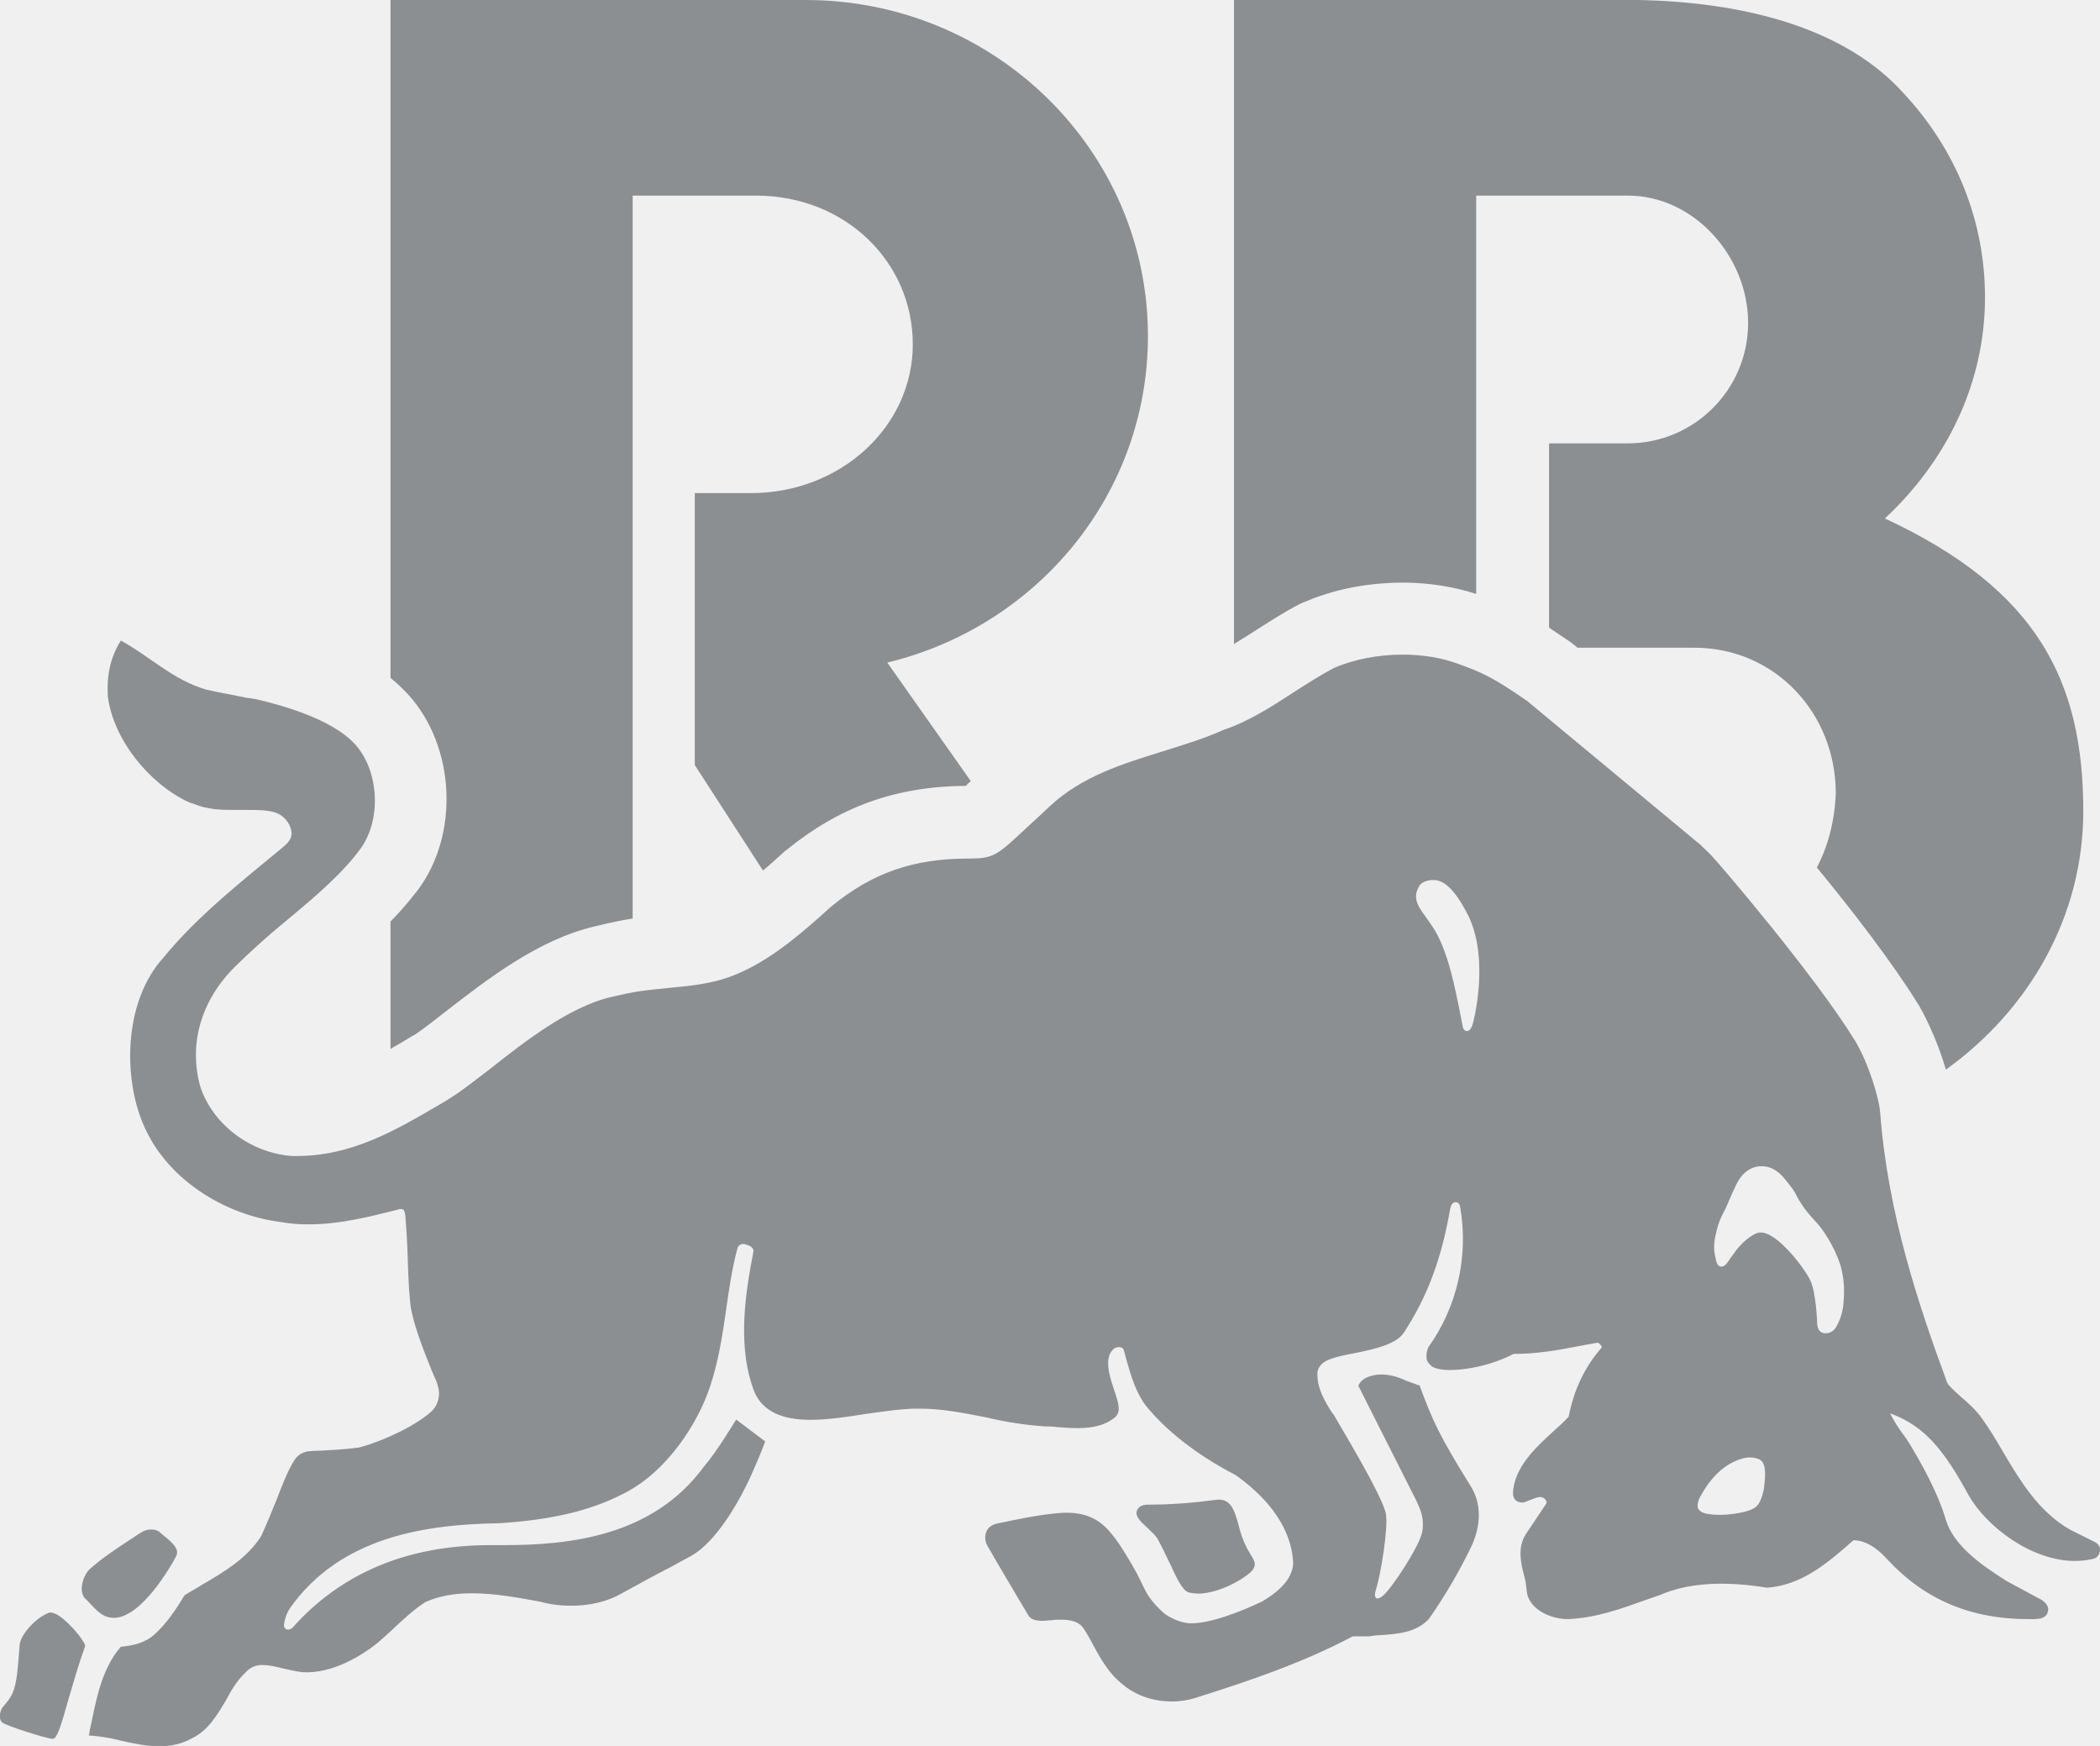
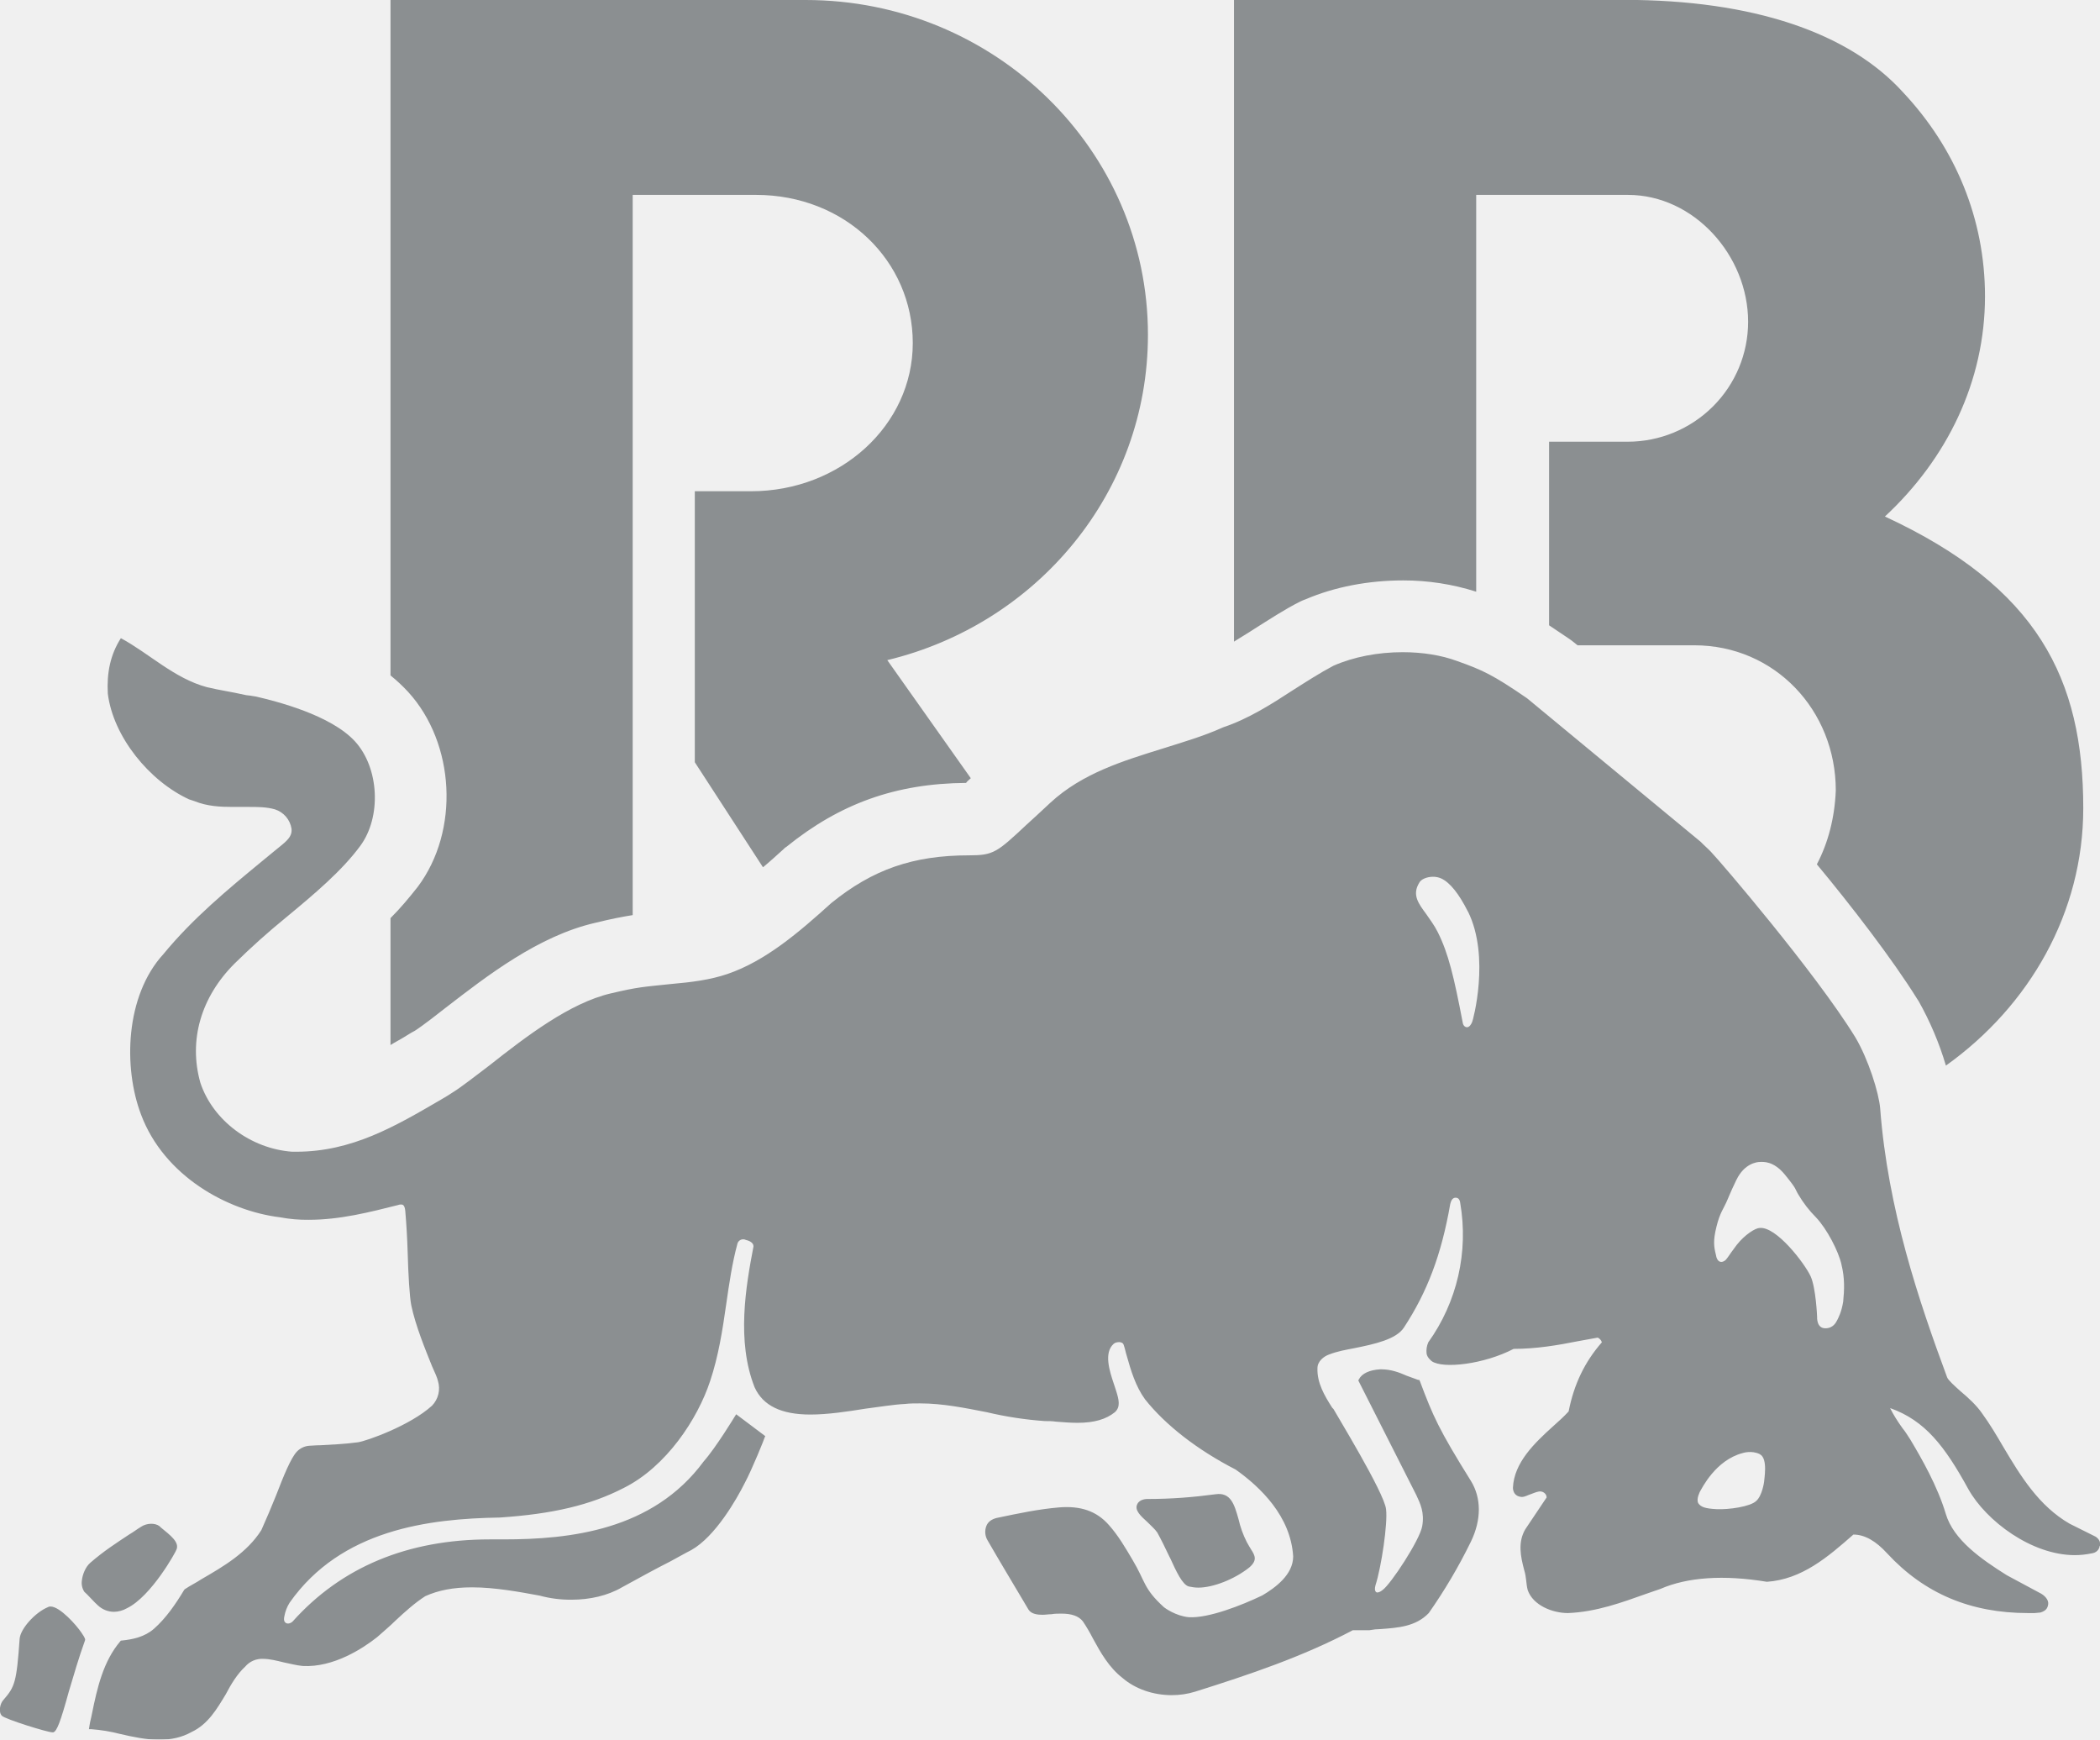
- <svg xmlns="http://www.w3.org/2000/svg" width="77" height="64" viewBox="0 0 77 64" fill="none">
-   <g clip-path="url(#a)">
-     <path d="M3.59 59.068c.131.11.305.237.588.237a1 1 0 0 0 .478-.132c.892-.435 1.801-2.085 1.822-2.174.089-.262-.215-.499-.588-.803l-.042-.043c-.173-.13-.478-.11-.672.021-.152.09-.284.195-.436.284-.456.304-.934.609-1.433 1.045-.174.152-.284.435-.305.651a.6.6 0 0 0 .09.414c.062.043.413.436.498.5m63.933-12.534c-.11-.499-.54-1.324-.934-1.738-.39-.415-.52-.63-.651-.846s-.022-.153-.5-.74c-.414-.5-.782-.458-.892-.458 0 0-.435-.02-.76.457-.132.174-.436.914-.436.914-.153.368-.284.478-.415 1.02-.13.52-.089.74-.02 1.019.041.283.194.305.304.237.11-.064.11-.131.456-.588.305-.39.694-.63.846-.63.609-.064 1.65 1.302 1.87 1.78.194.436.236 1.477.236 1.477 0 .042-.021.435.304.435.284 0 .39-.215.436-.304.042-.089.152-.284.216-.673.042-.435.063-.867-.064-1.37m-2.99 6.98c-.304-.153-.63-.043-.63-.043-.998.262-1.496 1.303-1.564 1.413 0 0-.152.283-.064.435.09.132.237.195.673.216.435.021 1.239-.089 1.454-.304.216-.195.284-.694.284-.694 0-.089.152-.867-.153-1.02M53.823 33.54c-.326-.65-.652-1.065-.977-1.218a.7.7 0 0 0-.305-.063c-.215 0-.435.089-.499.216-.283.457-.02.782.262 1.171.131.195.284.39.415.652.389.782.588 1.628.913 3.325.021.152.131.173.152.173.09 0 .153-.089.195-.195.021-.02.672-2.39-.152-4.06M76.99 56.872c-.02.153-.13.263-.304.284a3 3 0 0 1-.609.063c-1.586 0-3.256-1.26-3.907-2.432-.867-1.586-1.586-2.521-2.867-2.978.13.262.283.5.456.74.11.131.195.284.284.415.414.694.998 1.717 1.302 2.737.283.956 1.303 1.67 2.237 2.258l1.171.63c.237.11.368.284.347.436-.02.132-.063.237-.283.305l-.216.021h-.237c-2.105 0-3.801-.715-5.167-2.195-.414-.457-.825-.694-1.239-.694-.935.825-1.89 1.65-3.172 1.738-1.585-.262-2.909-.173-3.907.263-.173.063-.325.11-.499.173-.913.326-1.848.673-2.888.715-.567 0-1.281-.283-1.476-.846-.063-.237-.042-.457-.13-.74-.132-.5-.238-1.02.041-1.498l.783-1.171c0-.11-.09-.195-.195-.216-.11-.021-.237.042-.368.089-.13.042-.237.11-.347.11-.346-.021-.325-.347-.325-.347.042-.914.782-1.629 1.476-2.259.194-.173.389-.347.566-.541.195-.999.588-1.824 1.218-2.543a.28.28 0 0 0-.152-.173c-.237.042-.478.089-.715.131-.76.152-1.543.283-2.368.283-1.087.567-2.583.74-2.998.457 0 0-.173-.13-.194-.283a.8.8 0 0 1 .063-.415 6.83 6.83 0 0 0 1.171-5.126c-.02-.153-.088-.195-.173-.195-.131 0-.173.152-.194.237-.326 1.87-.846 3.236-1.696 4.539-.283.435-1.066.609-1.823.761-.325.064-.609.11-.934.237-.174.064-.415.237-.415.5-.02.54.263 1.019.542 1.454l.042.043c.063.13 1.869 3.083 1.932 3.692.064.52-.173 2.128-.389 2.8-.063.237.043.263.064.263.042 0 .11-.021.194-.089.305-.216 1.37-1.848 1.455-2.348.089-.499-.064-.824-.216-1.15l-2.127-4.213.021-.042c.11-.216.39-.347.783-.369h.042c.347 0 .651.11.934.237.132.043.284.11.415.153h.042l.021.042c.478 1.282.694 1.78 1.87 3.672.389.63.389 1.434 0 2.237a19 19 0 0 1-1.544 2.627c-.478.5-1.13.541-1.76.588-.13 0-.282.021-.414.042h-.609c-1.847.977-3.78 1.629-5.776 2.26a2.9 2.9 0 0 1-.867.13c-.693 0-1.345-.237-1.801-.63-.5-.39-.804-.935-1.087-1.455a6 6 0 0 0-.368-.63c-.152-.195-.414-.284-.782-.284-.131 0-.262 0-.368.021-.11 0-.216.021-.326.021-.173 0-.414-.02-.52-.194l-.194-.326c-.436-.74-.867-1.455-1.303-2.216a.6.6 0 0 1-.042-.542c.063-.152.195-.237.368-.283.825-.174 1.543-.326 2.3-.39.783-.063 1.37.132 1.823.652.347.39.609.846.867 1.282.478.803.389 1.045 1.15 1.738.021.022.435.326.913.368.715.043 1.933-.435 2.694-.803.478-.284 1.13-.762 1.13-1.434-.09-1.477-1.193-2.542-2.107-3.194-1.433-.74-2.584-1.65-3.324-2.585-.346-.477-.52-1.065-.672-1.607-.042-.131-.063-.262-.11-.39-.021-.088-.11-.109-.173-.109-.064 0-.152.021-.195.063-.368.326-.152.999 0 1.456l.064.194.02.064c.11.346.174.609-.041.803-.326.263-.762.39-1.37.39-.263 0-.52-.022-.783-.043-.152-.021-.283-.021-.414-.021a13 13 0 0 1-2.127-.326c-.783-.152-1.607-.325-2.453-.325-.194 0-.368 0-.541.02-.436.022-.935.11-1.455.174-.672.11-1.391.216-2.021.216-1.066 0-1.738-.326-2.043-.998-.672-1.697-.325-3.714-.042-5.19 0-.153-.194-.216-.283-.237-.043-.022-.064-.022-.09-.022a.22.22 0 0 0-.215.153c-.194.715-.304 1.476-.414 2.237-.131.935-.283 1.912-.588 2.826-.457 1.392-1.607 3.151-3.171 3.934-1.218.63-2.605.956-4.538 1.087-2.605.042-5.818.436-7.709 3.13a1.4 1.4 0 0 0-.194.5c-.021.088-.021.173.02.215.064.089.195.064.284-.021 1.78-1.997 4.212-3.02 7.231-3.02h.5c2.43 0 5.471-.326 7.34-2.868.457-.52 1.15-1.671 1.15-1.671l.043-.064 1.065.804-.02.042c0 .022-.457 1.172-.74 1.697-.284.567-1.066 1.954-1.954 2.453-.216.11-.478.262-.762.415-.52.262-1.15.609-1.78.956-.52.304-1.171.456-1.848.456a4.3 4.3 0 0 1-1.171-.152c-.715-.131-1.628-.304-2.474-.304-.693 0-1.239.11-1.717.325-.368.237-.74.567-1.087.893-.215.215-.456.414-.672.609-.52.414-1.607 1.13-2.736 1.066-.237-.021-.478-.089-.693-.131-.262-.064-.52-.131-.761-.131a.8.8 0 0 0-.652.283c-.304.284-.52.651-.714 1.02-.326.54-.652 1.108-1.26 1.391-.347.195-.74.284-1.193.284-.452 0-.977-.11-1.434-.216a6 6 0 0 0-1.044-.174H3.26l.021-.13c.021-.153.064-.284.09-.436.194-.956.414-1.934 1.044-2.674l.02-.02h.022c.414-.043.846-.132 1.192-.437.436-.389.783-.892 1.108-1.434l.021-.02c.195-.132.415-.238.61-.369.824-.478 1.67-.977 2.194-1.802a36 36 0 0 0 .541-1.281c.284-.74.542-1.371.761-1.608a.7.7 0 0 1 .457-.216c.089 0 .216-.02.415-.02.367-.022.892-.043 1.37-.11.304-.043 1.911-.61 2.715-1.346a.92.92 0 0 0 .215-.913c-.021-.11-.11-.305-.216-.542-.236-.588-.608-1.497-.76-2.238-.064-.325-.11-1.13-.132-1.954a27 27 0 0 0-.088-1.519c-.022-.236-.11-.236-.153-.236-.02 0-.063 0-.11.02-1.044.263-2.127.542-3.277.542a5.3 5.3 0 0 1-1.044-.089c-1.933-.236-4.259-1.518-5.104-3.781-.652-1.718-.588-4.366.824-5.91 1.066-1.302 2.347-2.368 3.607-3.409.237-.194.5-.415.74-.609.262-.216.368-.368.347-.588a.9.9 0 0 0-.609-.715c-.304-.089-.651-.089-.934-.089h-.61c-.456 0-.934-.02-1.412-.215q-.096-.033-.194-.064c-1.455-.673-2.779-2.301-2.977-3.887-.043-.762.089-1.434.478-2.043 1.044.566 1.953 1.476 3.15 1.802.457.11.913.173 1.391.283.064.021.195.021.283.042l.132.021c.74.174 2.736.673 3.628 1.65s.977 2.78.194 3.845c-.672.914-1.67 1.76-2.715 2.627a28 28 0 0 0-1.89 1.696c-1.239 1.24-1.695 2.826-1.26 4.387.457 1.391 1.848 2.432 3.366 2.542h.152c2.043 0 3.629-.935 5.299-1.912.152-.089.326-.194.457-.283.283-.174.866-.63 1.323-.977 1.345-1.066 2.952-2.302 4.453-2.653.998-.236 1.171-.236 2.216-.346.74-.064 1.433-.153 2.063-.368 1.392-.479 2.605-1.52 3.802-2.606 1.522-1.24 2.998-1.76 5.062-1.76.892 0 1.019-.11 2.106-1.13.236-.215.52-.477.867-.803 1.17-1.087 2.672-1.544 4.127-1.997.74-.236 1.497-.456 2.215-.782.914-.305 1.76-.846 2.563-1.37.478-.305.977-.63 1.476-.893.74-.326 1.628-.5 2.541-.5.715 0 1.413.11 1.996.326.914.326 1.303.5 2.563 1.37l6.364 5.28.089.089c.11.11.262.237.368.368.194.194 3.734 4.323 5.214 6.734.477.804.867 2.043.913 2.627.283 3.714 1.412 7.06 2.453 9.885.042.11.262.305.499.52.283.237.587.52.782.804.283.39.541.825.782 1.24.63 1.066 1.303 2.174 2.432 2.825 0 0 .52.263.955.478.153.11.174.216.153.347M1.852 59.11c-.021 0-.063 0-.089.021-.478.195-1.019.804-1.044 1.172-.11 1.586-.174 1.76-.588 2.238-.131.13-.195.456-.063.588.13.13 1.67.609 1.847.609h.043c.13-.043.262-.39.566-1.498.174-.588.368-1.26.588-1.87.021-.042.021-.088-.13-.304-.174-.262-.783-.956-1.13-.956m41.044-1.802c.236.52.456.998.693 1.066.11.021.216.042.347.042.541 0 1.323-.304 1.869-.74.304-.262.216-.436.063-.673-.042-.063-.088-.152-.152-.262a3.8 3.8 0 0 1-.304-.846c-.153-.541-.284-.998-.846-.914-.825.11-1.607.174-2.5.174-.02 0-.283 0-.367.194-.11.216.131.436.368.652.13.131.283.262.368.39.13.236.304.587.456.913m4.783-35.168.089-.043.11-.042c1.065-.457 2.3-.694 3.581-.694.935 0 1.87.152 2.673.415V7.17h5.56c2.432 0 4.411 2.237 4.411 4.67a4.414 4.414 0 0 1-4.41 4.412h-2.889v6.755c.216.152.457.304.74.499l.09.064.215.173h4.28c2.951 0 5.188 2.39 5.188 5.342-.042 1.02-.283 1.933-.694 2.716 1.24 1.497 2.779 3.498 3.692 4.975l.042.063c.39.673.762 1.565.998 2.369 3.062-2.196 5.037-5.626 5.037-9.471 0-4.759-1.67-8.126-7.274-10.732 2.28-2.127 3.67-4.974 3.67-8.104 0-2.847-1.086-5.453-2.997-7.496-1.975-2.195-5.493-3.41-10.25-3.41h-14.29v23.613c.237-.153.5-.305.762-.479.52-.325 1.066-.693 1.67-.998m-32.84 16.015c-.173.11-.346.195-.52.305v-4.67c.368-.368.694-.762.998-1.15 1.544-2.065 1.37-5.28-.347-7.17a6 6 0 0 0-.65-.61V0H29.54c6.927 0 12.551 5.516 12.551 12.318 0 5.799-4.06 10.642-9.557 11.97l3.062 4.345c-.064.063-.131.11-.174.173-2.583.021-4.626.762-6.58 2.348l-.063.042-.042.042c-.262.237-.499.457-.761.673l-2.5-3.866v-9.97h2.064c3.278 0 5.929-2.433 5.929-5.453S30.996 7.17 27.715 7.17h-4.517v26.5c-.389.064-.76.132-1.37.284-2.084.478-3.975 1.954-5.493 3.13-.824.652-1.065.804-1.129.846-.13.064-.262.153-.368.216" fill="#8B8F91" />
+ <svg xmlns="http://www.w3.org/2000/svg" width="64" height="53" viewBox="0 0 64 53" fill="none">
+   <mask id="a" style="mask-type:luminance" maskUnits="userSpaceOnUse" x="0" y="0" width="64" height="53">
+     <path d="M0 0h64v53H0z" fill="#fff" />
+   </mask>
+   <g mask="url(#a)">
+     <path d="M2.984 48.916a.72.72 0 0 0 .489.196.83.83 0 0 0 .397-.11c.741-.36 1.497-1.726 1.514-1.8.074-.217-.178-.413-.488-.665l-.035-.035c-.144-.108-.398-.091-.559.017-.126.075-.236.162-.362.235-.38.252-.777.505-1.191.866-.145.126-.236.36-.254.539a.5.5 0 0 0 .075.343c.052.035.343.36.414.414m53.139-10.38c-.091-.413-.449-1.096-.776-1.44a3.5 3.5 0 0 1-.541-.7c-.11-.179-.019-.127-.416-.613-.344-.414-.65-.379-.741-.379 0 0-.362-.017-.632.378-.11.145-.363.757-.363.757-.127.305-.236.396-.344.845-.108.43-.074.613-.017.844.034.234.161.252.253.196.091-.053.091-.108.379-.487.253-.323.577-.521.703-.521.506-.053 1.371 1.078 1.554 1.474.161.36.196 1.223.196 1.223 0 .035-.017.36.253.36.236 0 .324-.178.362-.252.035-.073.127-.235.18-.557.035-.36.052-.718-.053-1.135m-2.485 5.78c-.253-.126-.524-.035-.524-.035-.83.217-1.244 1.08-1.3 1.17 0 0-.126.234-.053.36.075.11.197.162.56.18.36.017 1.029-.074 1.208-.253.18-.16.236-.574.236-.574 0-.074.126-.718-.127-.845m-8.899-16.537c-.271-.538-.542-.882-.812-1.008a.6.6 0 0 0-.254-.052c-.178 0-.361.073-.414.178-.236.379-.017.648.218.97.108.162.236.323.344.54.324.648.49 1.348.76 2.754.017.125.108.143.126.143.074 0 .127-.074.162-.162.017-.016.558-1.979-.127-3.362m19.253 19.321c-.017.127-.108.218-.253.235a2.5 2.5 0 0 1-.506.053c-1.318 0-2.706-1.044-3.247-2.014-.721-1.314-1.319-2.088-2.383-2.467.108.217.235.414.378.613.092.109.163.235.237.344.344.575.83 1.422 1.082 2.266.235.792 1.083 1.383 1.86 1.87l.972.522c.197.091.306.235.289.361-.017.11-.053.196-.235.253l-.18.017h-.197c-1.75 0-3.16-.592-4.295-1.818-.344-.378-.685-.574-1.03-.574-.777.683-1.57 1.366-2.636 1.439-1.317-.217-2.418-.143-3.247.218-.144.052-.27.09-.415.143-.759.27-1.536.557-2.4.592-.472 0-1.065-.234-1.227-.7-.053-.197-.035-.379-.108-.613-.11-.414-.198-.845.034-1.24l.65-.97c0-.092-.074-.162-.161-.18-.092-.017-.197.035-.306.074-.108.035-.197.091-.289.091-.287-.017-.27-.287-.27-.287.035-.757.65-1.35 1.227-1.87.161-.144.323-.288.47-.449.162-.827.49-1.51 1.013-2.106a.23.23 0 0 0-.127-.143c-.197.035-.397.074-.594.108-.632.126-1.282.235-1.968.235-.904.47-2.147.613-2.492.378 0 0-.144-.107-.161-.234a.66.66 0 0 1 .052-.344 5.64 5.64 0 0 0 .973-4.245c-.016-.126-.073-.161-.143-.161-.11 0-.144.126-.162.196-.27 1.549-.703 2.68-1.41 3.759-.234.36-.885.504-1.514.63-.27.053-.507.091-.777.196-.144.053-.345.197-.345.415-.016.447.219.843.45 1.204l.036.035c.052.108 1.553 2.553 1.605 3.058.054.43-.143 1.762-.323 2.318-.052.197.036.218.053.218.035 0 .092-.017.162-.074.253-.178 1.138-1.53 1.209-1.944.074-.413-.053-.682-.18-.952l-1.767-3.49.017-.034c.091-.179.324-.287.65-.306h.036c.288 0 .54.092.776.197.11.035.236.09.345.126h.035l.017.035c.398 1.062.577 1.474 1.555 3.041.323.522.323 1.188 0 1.853a16 16 0 0 1-1.284 2.175c-.397.414-.939.448-1.463.487a2 2 0 0 0-.344.035h-.506c-1.535.809-3.142 1.349-4.8 1.871a2.4 2.4 0 0 1-.721.108c-.576 0-1.118-.196-1.497-.522-.416-.323-.669-.774-.904-1.205a5 5 0 0 0-.306-.521c-.126-.162-.344-.236-.65-.236-.108 0-.217 0-.305.018-.092 0-.18.017-.271.017-.144 0-.344-.016-.433-.16l-.16-.27c-.363-.613-.721-1.205-1.084-1.835a.5.5 0 0 1-.035-.45c.053-.125.162-.196.306-.234.686-.144 1.283-.27 1.912-.323.65-.052 1.139.11 1.515.54.288.323.506.7.72 1.062.398.665.324.865.956 1.44.018.017.362.27.76.304.594.035 1.606-.36 2.239-.665.397-.235.939-.631.939-1.188-.075-1.223-.992-2.105-1.752-2.645-1.19-.612-2.147-1.366-2.762-2.14-.288-.395-.433-.882-.559-1.331-.035-.109-.052-.217-.091-.323-.018-.073-.092-.09-.144-.09-.053 0-.127.017-.162.052-.306.27-.127.827 0 1.206l.053.16.017.053c.091.287.144.505-.035.665-.27.218-.633.323-1.138.323-.219 0-.432-.018-.651-.035-.126-.018-.235-.018-.344-.018a11 11 0 0 1-1.768-.27c-.65-.126-1.336-.269-2.039-.269-.161 0-.306 0-.45.017-.362.018-.777.09-1.209.144-.558.09-1.156.179-1.68.179-.886 0-1.444-.27-1.698-.827-.558-1.405-.27-3.075-.035-4.298 0-.127-.16-.179-.235-.196-.036-.018-.053-.018-.075-.018a.18.18 0 0 0-.178.126c-.162.593-.253 1.223-.344 1.853-.11.774-.236 1.583-.49 2.34-.379 1.153-1.335 2.61-2.635 3.258-1.012.522-2.165.792-3.772.9-2.165.035-4.835.361-6.407 2.592q-.121.192-.161.414c-.018.073-.018.144.016.178.053.074.162.053.236-.017 1.48-1.654 3.501-2.501 6.01-2.501h.416c2.02 0 4.547-.27 6.1-2.375.38-.43.957-1.384.957-1.384l.035-.053.886.666-.017.035c0 .018-.38.97-.615 1.405-.236.47-.886 1.618-1.624 2.032-.18.09-.398.216-.634.343-.432.217-.955.505-1.479.792-.432.252-.973.377-1.536.377a3.6 3.6 0 0 1-.973-.125c-.595-.109-1.354-.252-2.057-.252-.576 0-1.03.09-1.427.269-.306.196-.615.47-.903.74-.179.178-.38.342-.559.504-.432.343-1.335.936-2.274.883-.197-.018-.397-.074-.576-.109-.218-.053-.432-.108-.632-.108a.67.67 0 0 0-.542.234c-.253.235-.433.54-.594.845-.27.447-.542.917-1.047 1.152-.288.161-.615.235-.992.235-.375 0-.812-.091-1.192-.18a5 5 0 0 0-.867-.143H2.71l.017-.108c.018-.127.053-.235.075-.36.161-.793.344-1.602.868-2.215l.016-.017h.019c.344-.035.703-.11.99-.362.363-.322.651-.738.921-1.187l.018-.017c.162-.11.345-.197.507-.305.685-.396 1.388-.81 1.823-1.493q.236-.526.45-1.06c.236-.613.45-1.136.632-1.332a.58.58 0 0 1 .38-.18c.074 0 .18-.016.345-.016.305-.018.742-.035 1.139-.09.253-.036 1.588-.506 2.256-1.115a.76.76 0 0 0 .18-.757c-.018-.09-.092-.252-.18-.448-.196-.487-.506-1.24-.632-1.854-.053-.269-.091-.935-.11-1.618q-.019-.63-.073-1.258c-.018-.195-.091-.195-.127-.195-.017 0-.052 0-.091.016-.868.218-1.768.45-2.724.45a4.4 4.4 0 0 1-.868-.075c-1.607-.195-3.54-1.256-4.242-3.13-.542-1.423-.489-3.616.685-4.895.886-1.078 1.95-1.96 2.998-2.823.197-.16.415-.344.615-.504.218-.18.306-.305.288-.487a.74.74 0 0 0-.506-.592c-.253-.074-.541-.074-.776-.074h-.507c-.38 0-.777-.017-1.174-.178l-.161-.053c-1.21-.557-2.31-1.905-2.475-3.219-.035-.631.074-1.187.398-1.692.867.469 1.623 1.223 2.618 1.492.38.092.759.144 1.156.235.053.017.162.017.235.035l.11.017c.615.144 2.274.557 3.016 1.366.74.81.811 2.303.16 3.185-.558.757-1.387 1.457-2.256 2.175q-.818.666-1.57 1.405c-1.03 1.026-1.41 2.34-1.048 3.632.38 1.152 1.536 2.014 2.798 2.106h.126c1.698 0 3.016-.775 4.404-1.584a7 7 0 0 0 .38-.234c.235-.144.72-.522 1.1-.81 1.118-.882 2.453-1.906 3.701-2.196.83-.196.973-.196 1.842-.287.615-.053 1.191-.126 1.715-.305 1.157-.396 2.165-1.258 3.16-2.158 1.265-1.026 2.492-1.457 4.207-1.457.741 0 .847-.091 1.75-.936.197-.178.433-.395.721-.665.973-.9 2.221-1.278 3.43-1.654.615-.195 1.245-.377 1.841-.647.76-.253 1.463-.7 2.13-1.135.398-.252.813-.521 1.228-.74.615-.27 1.353-.413 2.111-.413.595 0 1.175.09 1.66.27.76.27 1.083.414 2.13 1.134l5.29 4.373.073.073c.092.091.218.197.306.305.162.16 3.104 3.58 4.334 5.577.396.666.72 1.692.759 2.175.235 3.076 1.173 5.847 2.039 8.186.035.091.217.253.414.43.236.197.488.431.65.667.236.323.45.683.65 1.027.524.882 1.083 1.8 2.022 2.339 0 0 .432.218.794.396.127.09.144.179.127.287m-62.458 1.84c-.017 0-.052 0-.074.017-.397.161-.847.666-.867.97-.092 1.314-.145 1.458-.49 1.854-.108.107-.161.377-.051.487.108.107 1.388.504 1.535.504h.035c.108-.036.218-.323.47-1.24.145-.487.307-1.044.49-1.55.017-.034.017-.072-.108-.25-.145-.218-.651-.793-.94-.793m34.115-1.493c.196.43.379.827.576.883.091.017.18.035.288.035.45 0 1.1-.252 1.554-.613.252-.217.18-.361.052-.557-.035-.053-.073-.126-.126-.217a3 3 0 0 1-.253-.701c-.127-.448-.236-.826-.703-.757-.686.091-1.336.144-2.078.144-.017 0-.235 0-.305.16-.091.18.109.362.306.54.108.11.235.218.306.324.108.195.252.486.379.756m3.975-29.124.074-.035.092-.035c.885-.378 1.911-.575 2.976-.575a7.3 7.3 0 0 1 2.222.344V5.938h4.621c2.021 0 3.666 1.852 3.666 3.867 0 .969-.386 1.897-1.074 2.582a3.68 3.68 0 0 1-2.591 1.072H47.21v5.594c.18.125.38.251.615.413l.074.053.18.143h3.557c2.452 0 4.312 1.98 4.312 4.424-.035.845-.236 1.6-.577 2.25 1.03 1.239 2.31 2.896 3.069 4.12l.034.051a9.5 9.5 0 0 1 .83 1.962c2.545-1.818 4.186-4.659 4.186-7.843 0-3.941-1.388-6.73-6.045-8.888 1.895-1.76 3.05-4.119 3.05-6.71 0-2.358-.903-4.516-2.491-6.208-1.642-1.818-4.566-2.824-8.52-2.824H37.607V19.55c.197-.126.416-.252.633-.396.433-.27.886-.574 1.389-.827M12.333 31.59c-.144.09-.288.161-.432.252v-3.867c.306-.305.576-.631.83-.953 1.283-1.71 1.138-4.372-.29-5.937a5 5 0 0 0-.54-.505V0h12.652c5.757 0 10.432 4.568 10.432 10.2 0 4.803-3.375 8.814-7.944 9.914l2.545 3.598c-.053.052-.109.09-.144.143-2.147.017-3.845.631-5.47 1.944l-.052.035-.035.035c-.218.196-.415.378-.632.557l-2.078-3.201v-8.257h1.715c2.725 0 4.928-2.014 4.928-4.515s-2.055-4.515-4.782-4.515h-3.754v21.945c-.324.053-.632.11-1.14.235-1.731.396-3.303 1.618-4.565 2.592-.685.54-.885.666-.938.7-.108.054-.218.128-.306.18" fill="#8B8F91" />
  </g>
-   <defs>
-     <clipPath id="a">
-       <path fill="#fff" d="M0 0h77v64H0z" />
-     </clipPath>
-   </defs>
</svg>
